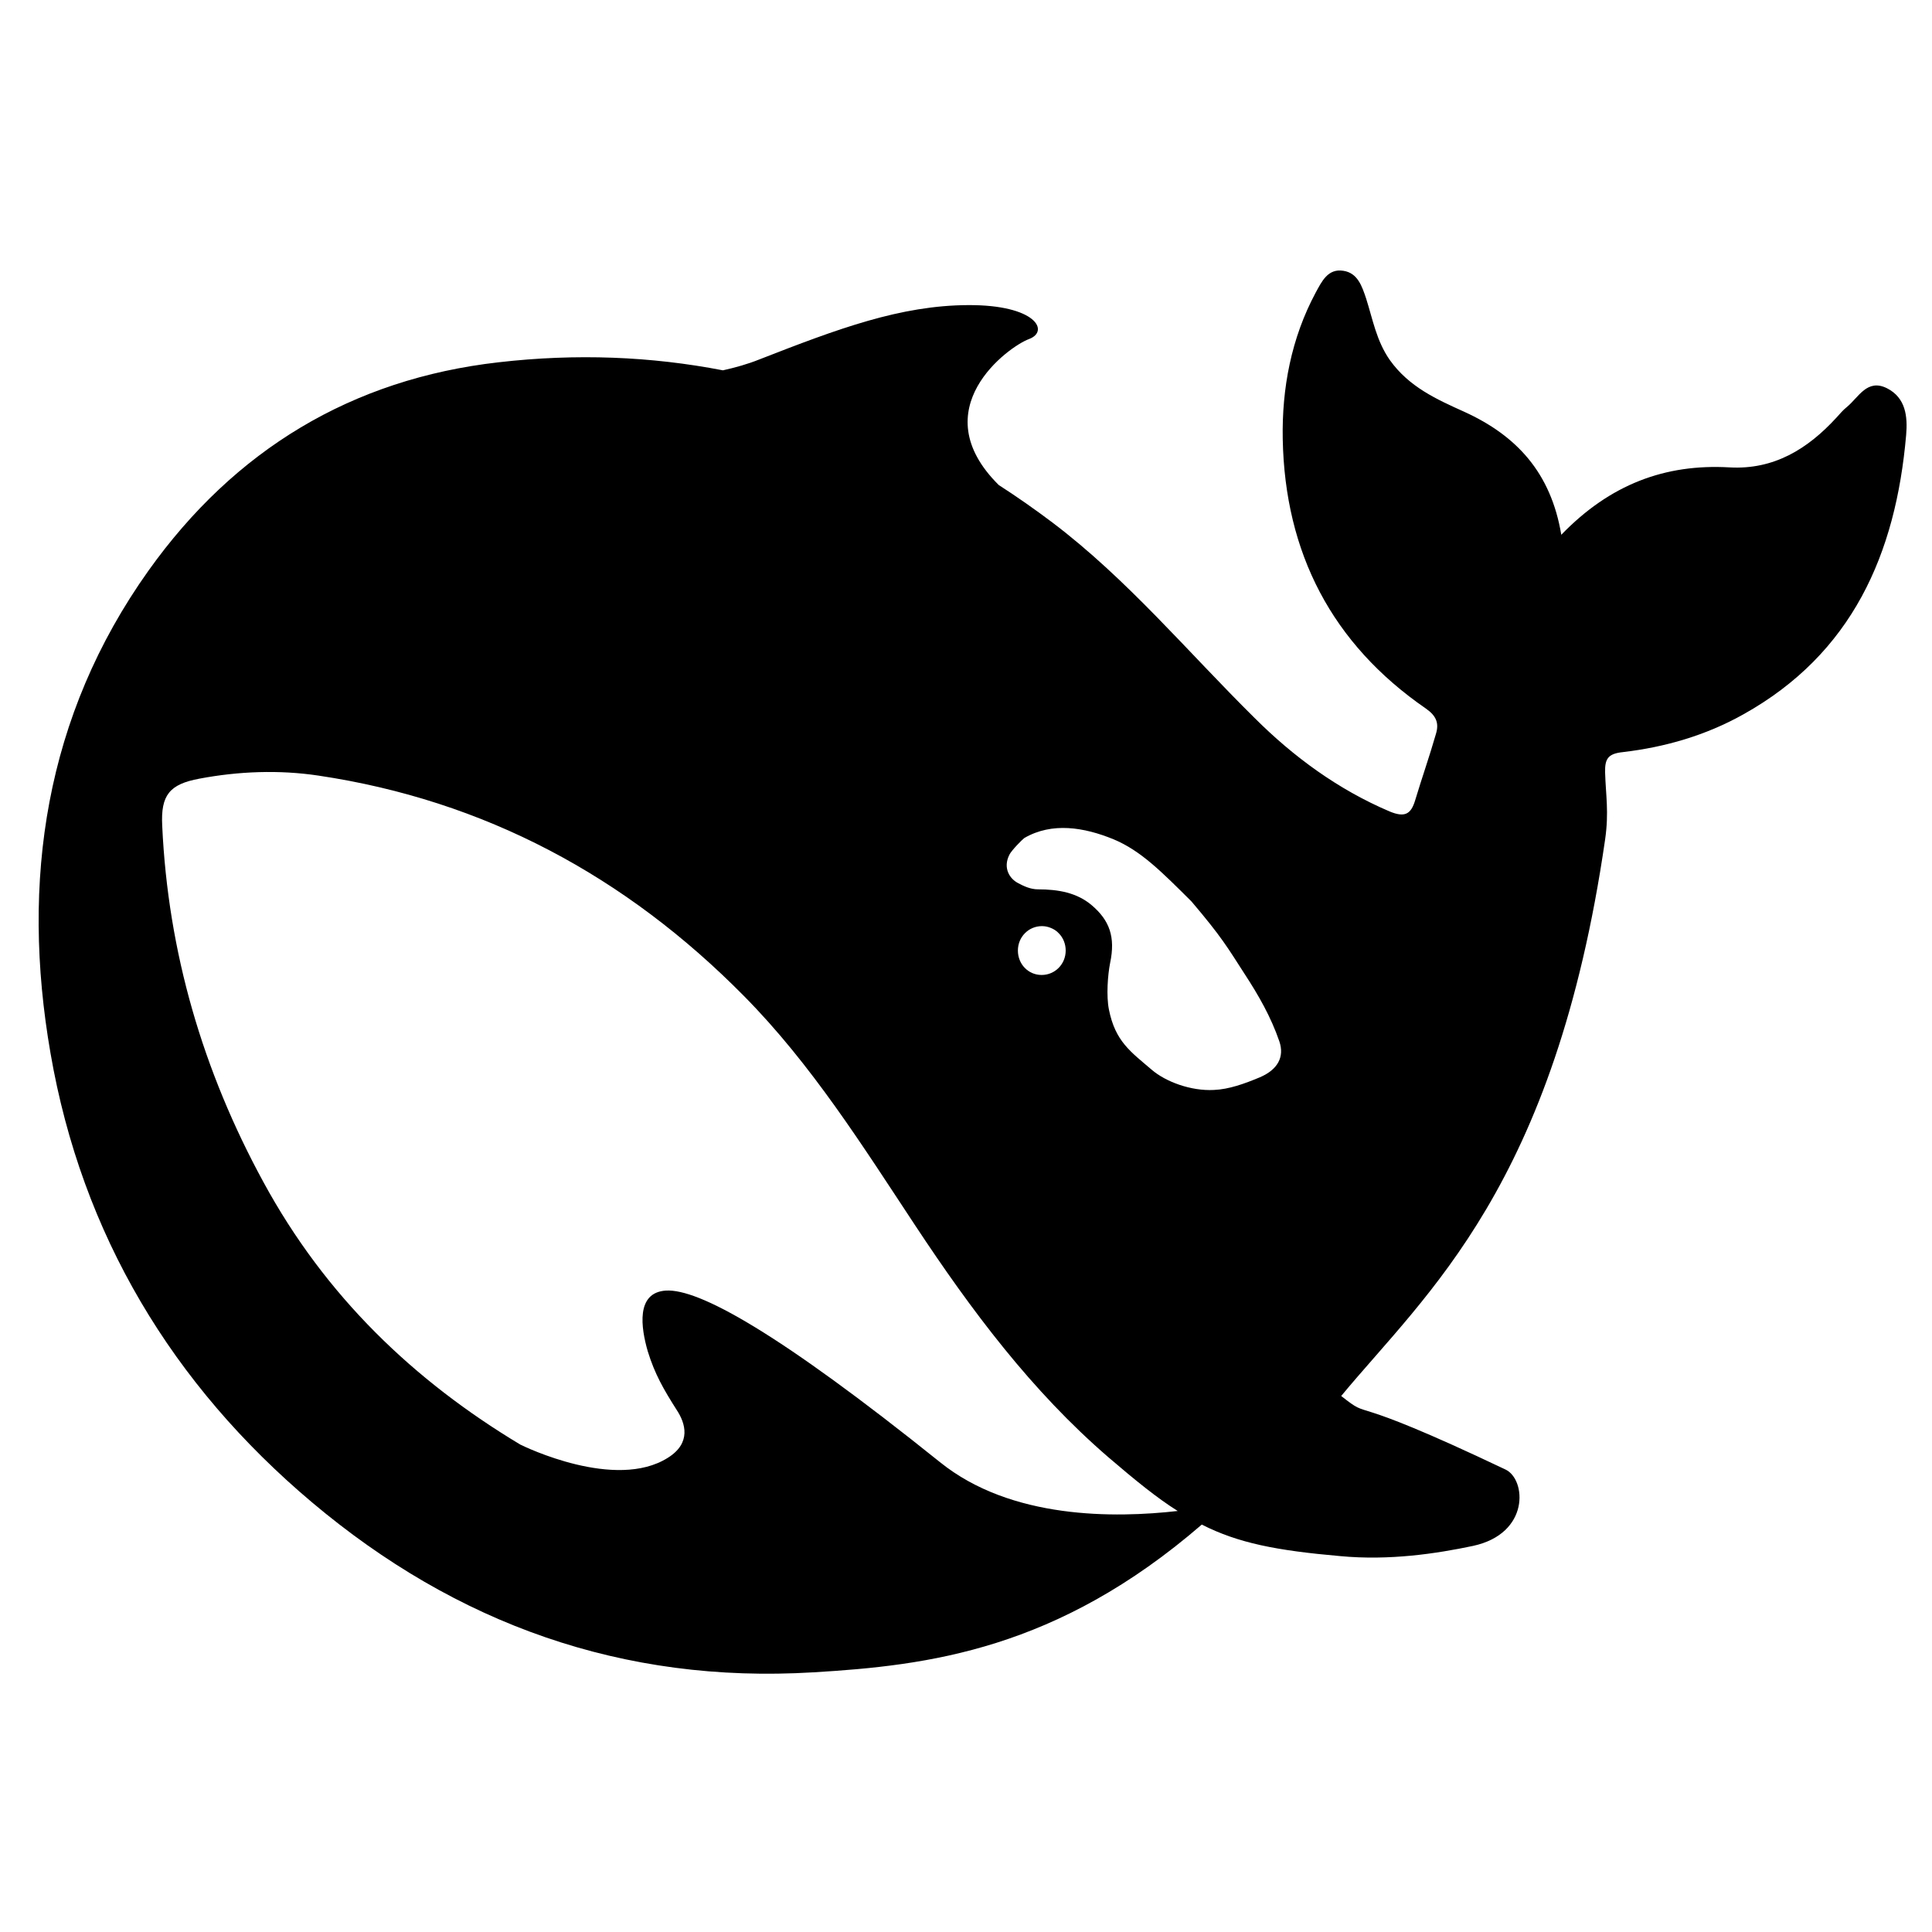
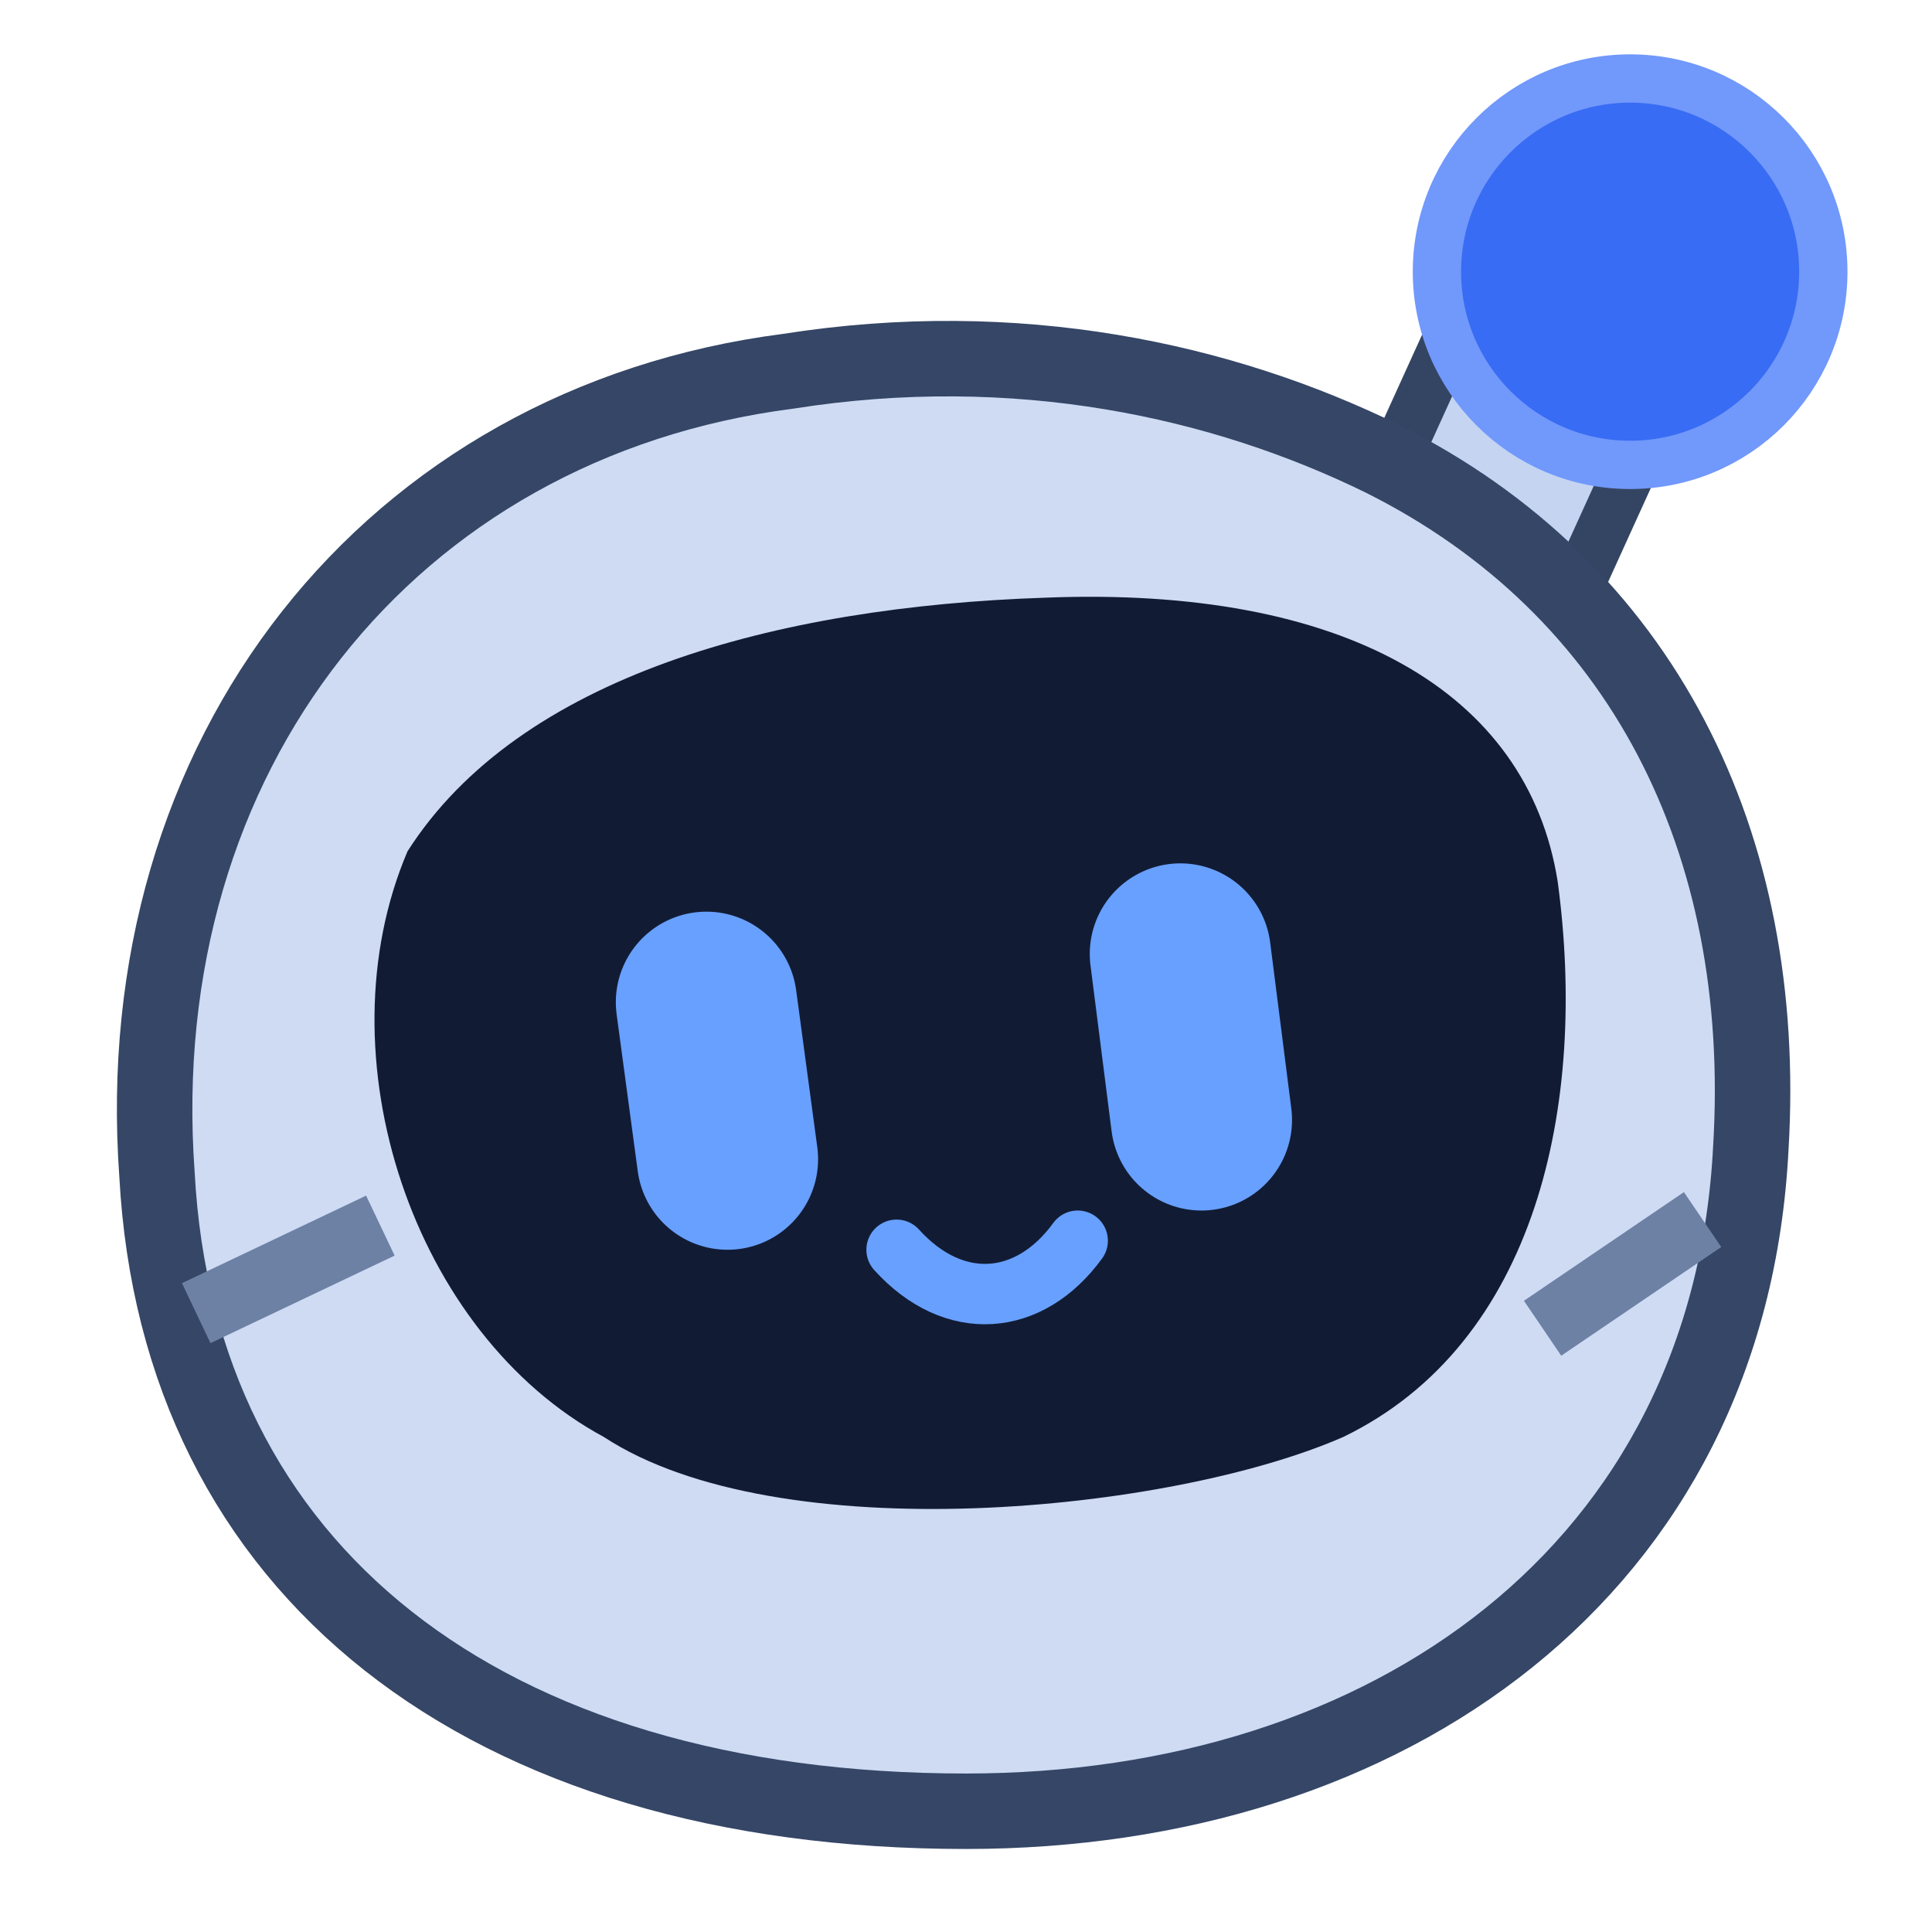
- <svg xmlns="http://www.w3.org/2000/svg" width="50" height="50" viewBox="0 0 50 50" fill="none">
-   <path id="path" d="M48.835 10.048C48.323 9.792 48.102 10.28 47.803 10.528C47.701 10.608 47.614 10.712 47.527 10.808C46.779 11.624 45.905 12.16 44.762 12.096C43.092 12 41.666 12.536 40.406 13.84C40.138 12.232 39.248 11.272 37.893 10.656C37.184 10.336 36.467 10.016 35.97 9.32C35.623 8.824 35.529 8.272 35.356 7.728C35.246 7.4 35.135 7.064 34.765 7.008C34.363 6.944 34.206 7.288 34.048 7.576C33.418 8.752 33.173 10.048 33.197 11.36C33.252 14.312 34.474 16.664 36.9 18.336C37.176 18.528 37.247 18.72 37.16 19C36.995 19.576 36.797 20.136 36.624 20.712C36.514 21.08 36.349 21.16 35.962 21C34.631 20.432 33.481 19.592 32.464 18.576C30.739 16.872 29.179 14.992 27.233 13.52C26.776 13.176 26.319 12.856 25.847 12.552C23.862 10.584 26.107 8.968 26.627 8.776C27.17 8.576 26.816 7.888 25.059 7.896C23.302 7.904 21.695 8.504 19.647 9.304C19.348 9.424 19.032 9.512 18.709 9.584C16.85 9.224 14.92 9.144 12.903 9.376C9.106 9.808 6.073 11.64 3.843 14.768C1.165 18.528 0.534 22.8 1.307 27.256C2.118 31.952 4.466 35.84 8.074 38.88C11.816 42.032 16.125 43.576 21.041 43.28C24.027 43.104 27.352 42.696 31.102 39.456C32.047 39.936 33.04 40.128 34.686 40.272C35.955 40.392 37.176 40.208 38.121 40.008C39.602 39.688 39.499 38.288 38.964 38.032C34.623 35.968 35.576 36.808 34.71 36.128C36.916 33.464 40.24 30.696 41.54 21.728C41.643 21.016 41.556 20.568 41.54 19.992C41.532 19.64 41.611 19.504 42.005 19.464C43.092 19.336 44.148 19.032 45.117 18.488C47.929 16.92 49.064 14.344 49.331 11.256C49.371 10.784 49.324 10.296 48.835 10.048ZM24.326 37.84C20.12 34.464 18.079 33.352 17.236 33.4C16.448 33.448 16.59 34.368 16.763 34.968C16.944 35.56 17.181 35.968 17.512 36.488C17.74 36.832 17.898 37.344 17.283 37.728C15.928 38.584 13.573 37.44 13.462 37.384C10.721 35.736 8.428 33.56 6.813 30.584C5.253 27.72 4.348 24.648 4.198 21.368C4.158 20.576 4.387 20.296 5.159 20.152C6.175 19.96 7.223 19.92 8.239 20.072C12.533 20.712 16.189 22.672 19.253 25.776C21.002 27.544 22.325 29.656 23.689 31.72C25.138 33.912 26.698 36 28.683 37.712C29.384 38.312 29.943 38.768 30.479 39.104C28.864 39.288 26.17 39.328 24.326 37.84ZM26.343 24.6C26.343 24.248 26.619 23.968 26.966 23.968C27.044 23.968 27.115 23.984 27.178 24.008C27.265 24.04 27.344 24.088 27.407 24.16C27.517 24.272 27.58 24.432 27.58 24.6C27.58 24.952 27.304 25.232 26.957 25.232C26.611 25.232 26.343 24.952 26.343 24.6ZM32.606 27.88C32.205 28.048 31.803 28.192 31.416 28.208C30.818 28.24 30.164 27.992 29.81 27.688C29.258 27.216 28.864 26.952 28.699 26.128C28.628 25.776 28.668 25.232 28.73 24.92C28.872 24.248 28.714 23.816 28.25 23.424C27.872 23.104 27.391 23.016 26.863 23.016C26.666 23.016 26.485 22.928 26.351 22.856C26.13 22.744 25.949 22.464 26.123 22.12C26.178 22.008 26.446 21.736 26.509 21.688C27.226 21.272 28.053 21.408 28.817 21.72C29.526 22.016 30.061 22.56 30.834 23.328C31.622 24.256 31.763 24.512 32.212 25.208C32.567 25.752 32.89 26.312 33.11 26.952C33.245 27.352 33.071 27.68 32.606 27.88Z" fill="#000" fill-opacity="1" fill-rule="nonzero" />
+ <svg xmlns="http://www.w3.org/2000/svg" width="64" height="64" viewBox="0 0 64 64">
+   <path d="M48 20L53 9" fill="none" stroke="#344563" stroke-width="9" stroke-linecap="round" />
+   <path d="M48 20L53 9" fill="none" stroke="#c4d4f1" stroke-width="5.5" stroke-linecap="round" />
+   <path d="M45.8 15.2C54.4 19.5 58.6 27.9 58 38C57.3 52 46 60 32 60C16 60 5.9 52 5.2 38.9C4.2 25 12.9 14 26.1 12.3C33.7 11.1 40.5 12.6 45.8 15.2Z" fill="#cedbf3" stroke="#354666" stroke-width="2.5" />
+   <path d="M6.5 43.5L12.6 40.6M51.1 44L56.4 40.4" fill="none" stroke="#6d81a5" stroke-width="2.2" />
+   <path fill="#111c34" d="M13.5 28.2C17.2 22.4 25.7 20.1 34.6 19.8C44.5 19.4 50.6 22.9 51.6 29.2C52.6 36.6 50.9 44.5 44.5 47.6C38.8 50.1 25.8 51.4 20 47.6C13.7 44.2 10.6 35 13.5 28.2Z" />
+   <path d="M23.4 33.2L24.1 38.4M39.1 31.6L39.8 37.1" fill="none" stroke="#68a0ff" stroke-width="6" stroke-linecap="round" />
+   <path d="M29.7 41.4C31.6 43.5 34.1 43.3 35.7 41.1" fill="none" stroke="#68a0ff" stroke-width="2" stroke-linecap="round" />
+   <circle cx="54" cy="9" r="6.4" fill="#386cf4" stroke="#7198fb" stroke-width="1.6" />
</svg>
